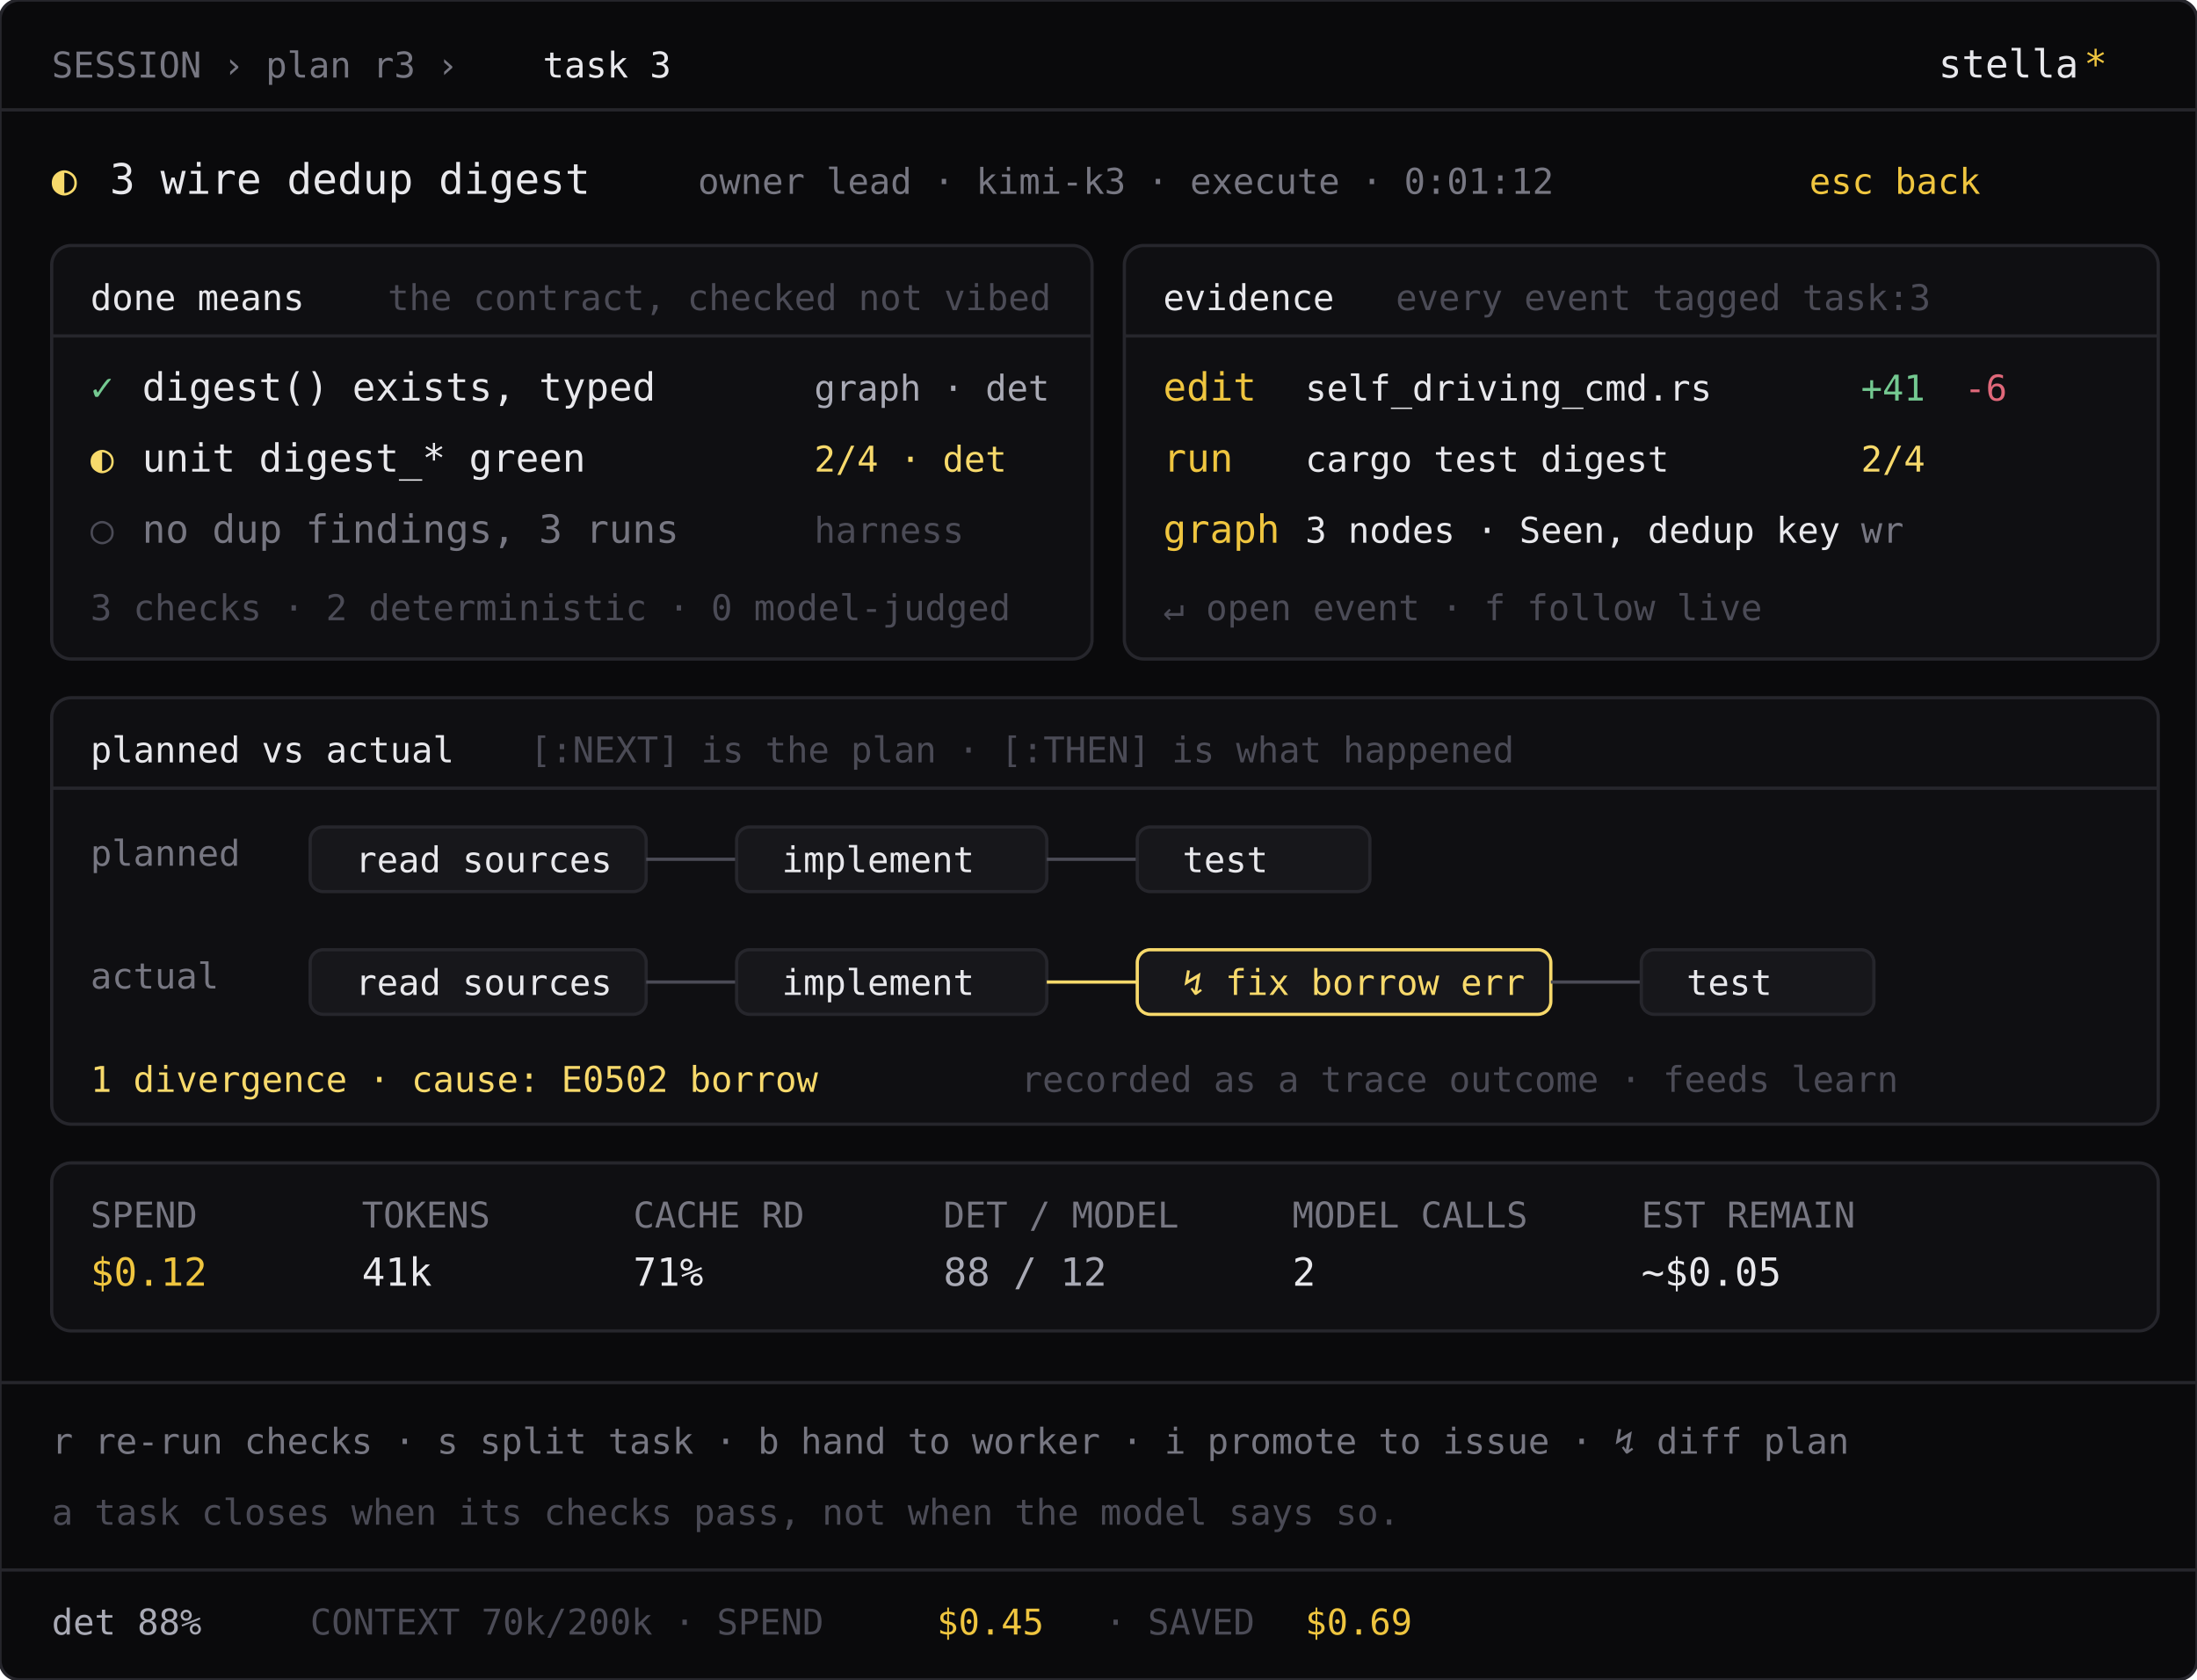
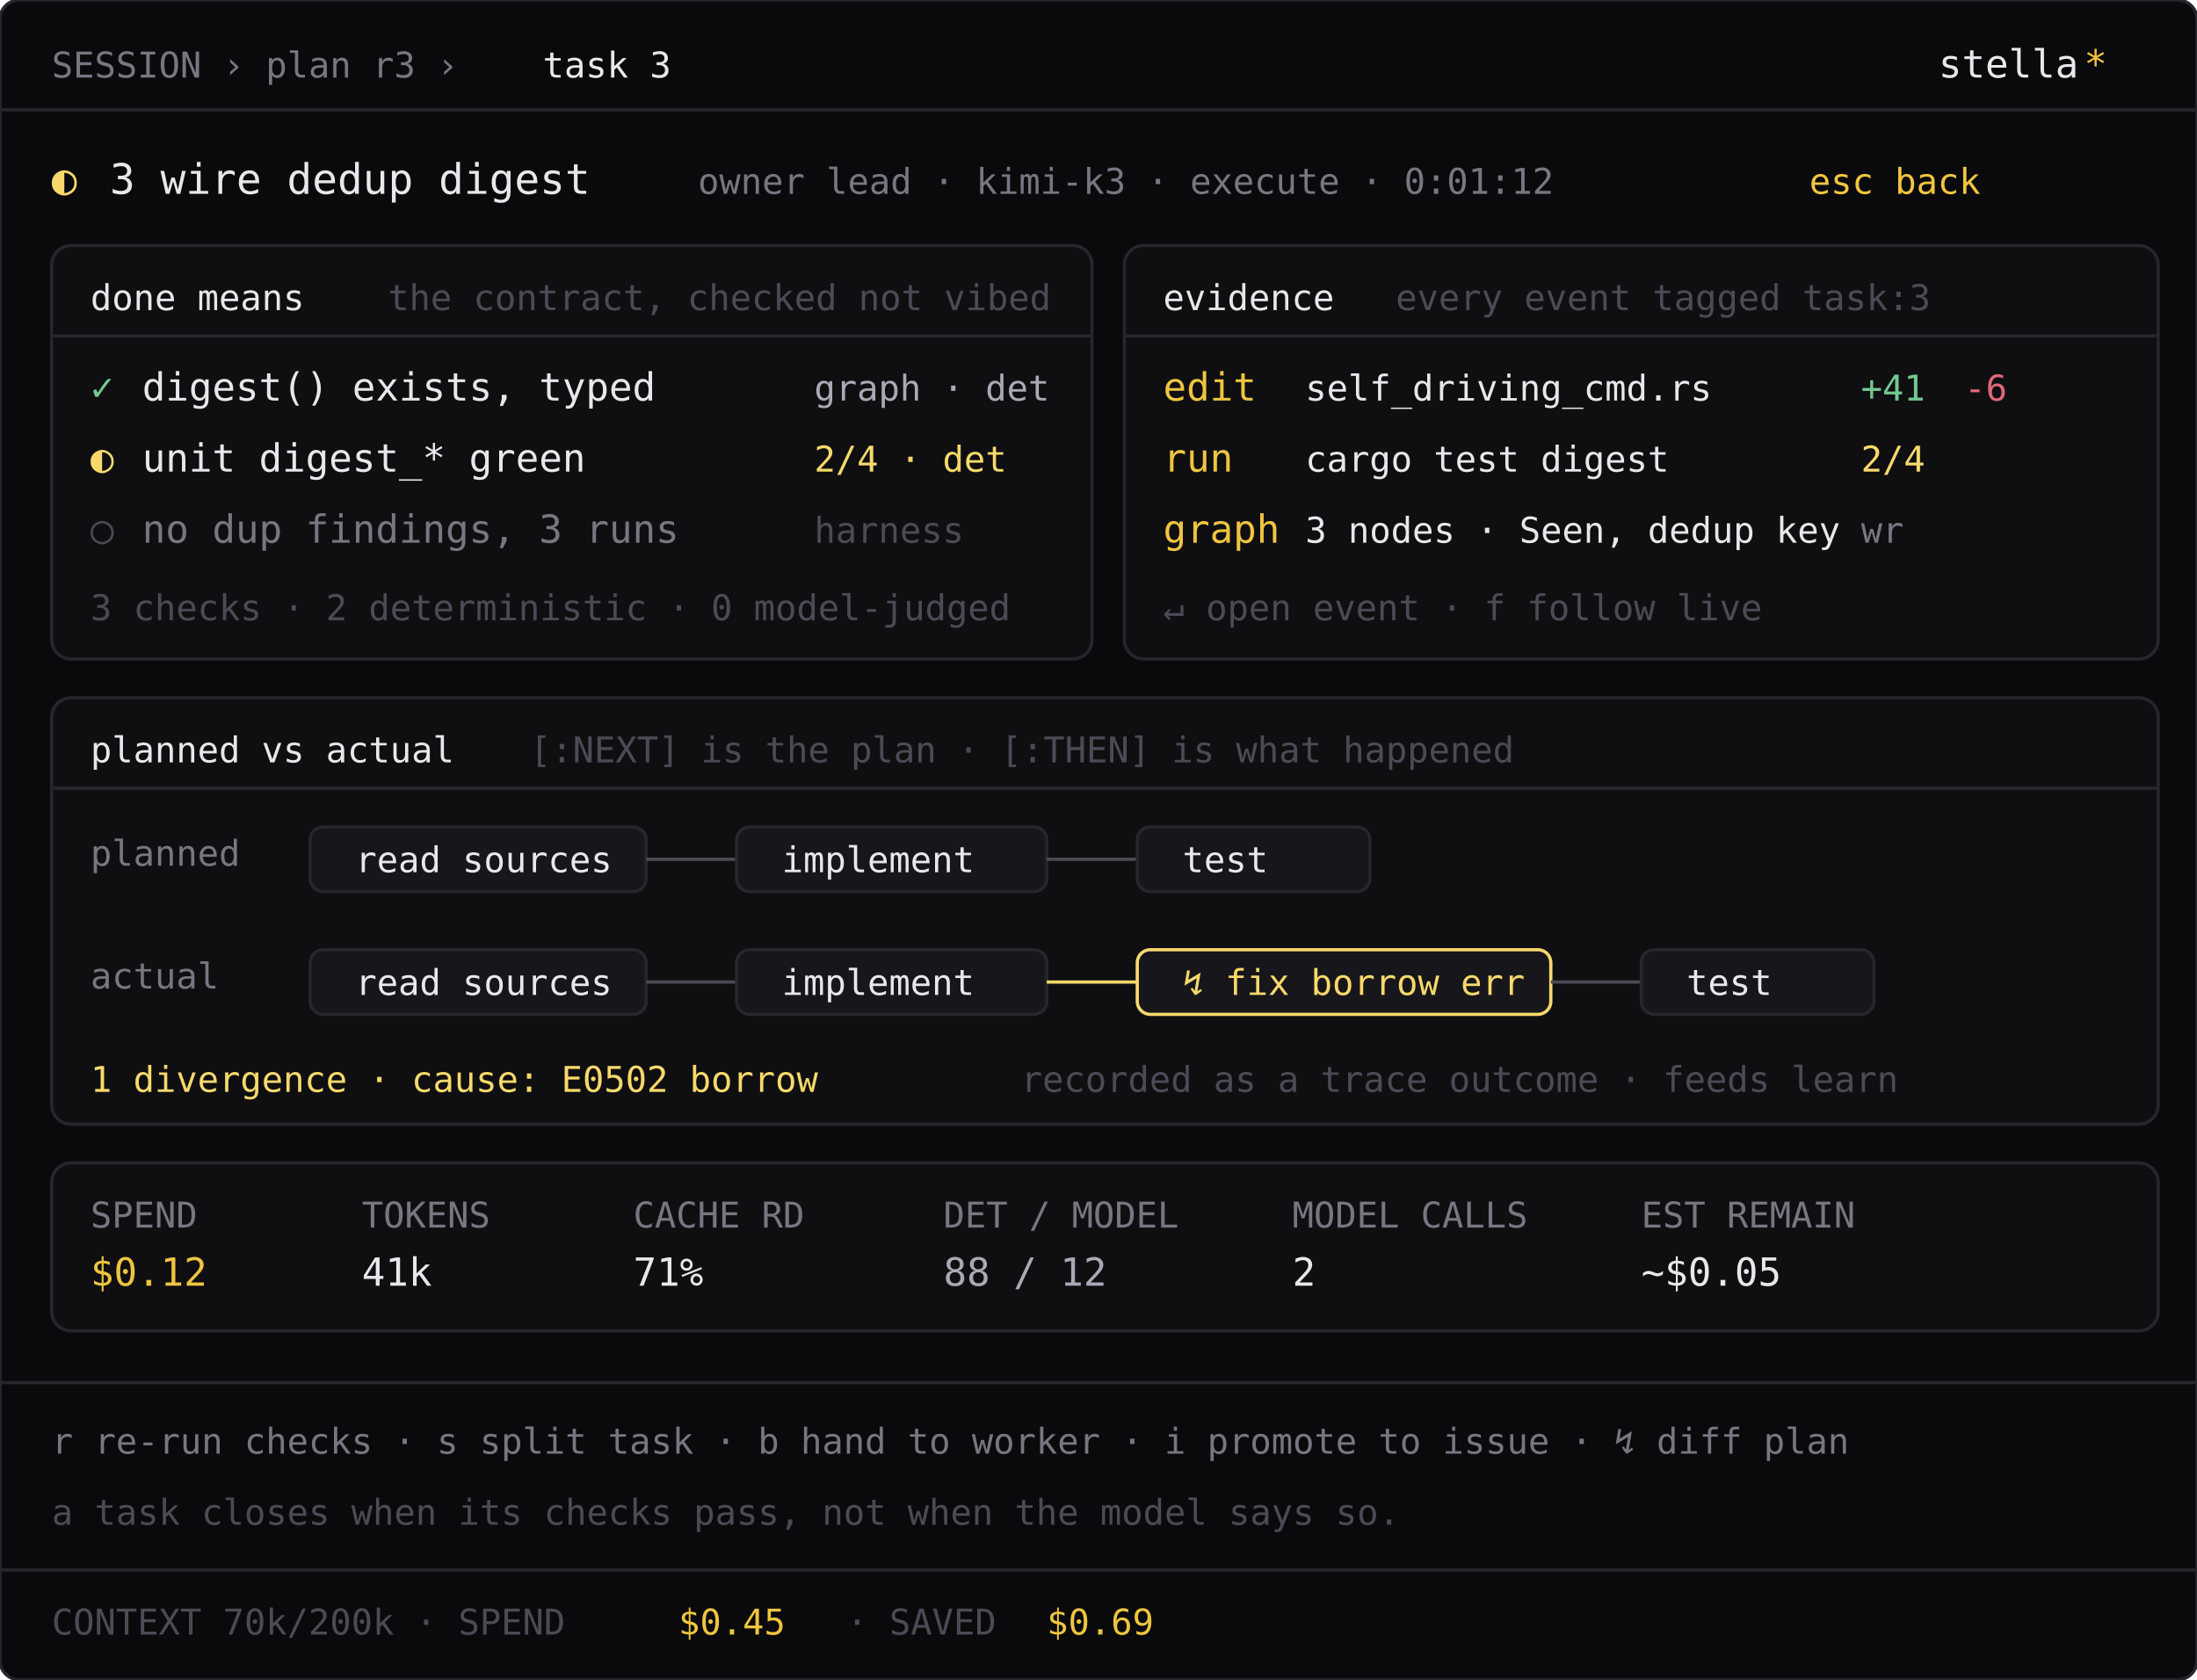
<svg xmlns="http://www.w3.org/2000/svg" viewBox="0 0 680 520" width="680" height="520" font-family="DejaVu Sans Mono, JetBrains Mono, monospace">
  <rect x="0" y="0" width="680" height="520" rx="6" fill="#0A0A0C" stroke="#26262C" stroke-width="1" />
  <text x="16" y="24" font-size="11" fill="#777782">SESSION › plan r3 ›</text>
  <text x="168" y="24" font-size="11" fill="#E8E8EC">task 3</text>
  <text x="600" y="24" font-size="12" fill="#E8E8EC" font-weight="500">stella</text>
  <text x="645" y="24" font-size="12" fill="#EFC53F" font-weight="500">*</text>
  <line x1="0" y1="34" x2="680" y2="34" stroke="#26262C" stroke-width="1" />
  <text x="16" y="60" font-size="13" fill="#F7D96B">◐</text>
  <text x="34" y="60" font-size="13" fill="#E8E8EC" font-weight="500">3 wire dedup digest</text>
  <text x="216" y="60" font-size="11" fill="#777782">owner lead · kimi-k3 · execute · 0:01:12</text>
  <text x="560" y="60" font-size="11" fill="#EFC53F">esc back</text>
  <rect x="16" y="76" width="322" height="128" rx="6" fill="#0F0F12" stroke="#26262C" stroke-width="1" />
  <text x="28" y="96" font-size="11" fill="#E8E8EC" font-weight="500">done means</text>
  <text x="120" y="96" font-size="11" fill="#4B4B56">the contract, checked not vibed</text>
  <line x1="16" y1="104" x2="338" y2="104" stroke="#26262C" stroke-width="1" />
  <text x="28" y="124" font-size="12" fill="#74C991">✓</text>
  <text x="44" y="124" font-size="12" fill="#E8E8EC">digest() exists, typed</text>
  <text x="252" y="124" font-size="11" fill="#A9AAB5">graph · det</text>
  <text x="28" y="146" font-size="12" fill="#F7D96B">◐</text>
  <text x="44" y="146" font-size="12" fill="#E8E8EC">unit digest_* green</text>
  <text x="252" y="146" font-size="11" fill="#F7D96B">2/4 · det</text>
  <text x="28" y="168" font-size="12" fill="#4B4B56">○</text>
  <text x="44" y="168" font-size="12" fill="#777782">no dup findings, 3 runs</text>
  <text x="252" y="168" font-size="11" fill="#4B4B56">harness</text>
  <text x="28" y="192" font-size="11" fill="#4B4B56">3 checks · 2 deterministic · 0 model-judged</text>
  <rect x="348" y="76" width="320" height="128" rx="6" fill="#0F0F12" stroke="#26262C" stroke-width="1" />
  <text x="360" y="96" font-size="11" fill="#E8E8EC" font-weight="500">evidence</text>
  <text x="432" y="96" font-size="11" fill="#4B4B56">every event tagged task:3</text>
  <line x1="348" y1="104" x2="668" y2="104" stroke="#26262C" stroke-width="1" />
  <text x="360" y="124" font-size="12" fill="#EFC53F">edit</text>
  <text x="404" y="124" font-size="11" fill="#E8E8EC">self_driving_cmd.rs</text>
  <text x="576" y="124" font-size="11" fill="#74C991">+41</text>
  <text x="608" y="124" font-size="11" fill="#E0687A">-6</text>
  <text x="360" y="146" font-size="12" fill="#EFC53F">run</text>
  <text x="404" y="146" font-size="11" fill="#E8E8EC">cargo test digest</text>
  <text x="576" y="146" font-size="11" fill="#F7D96B">2/4</text>
  <text x="360" y="168" font-size="12" fill="#EFC53F">graph</text>
  <text x="404" y="168" font-size="11" fill="#E8E8EC">3 nodes · Seen, dedup key</text>
  <text x="576" y="168" font-size="11" fill="#777782">wr</text>
  <text x="360" y="192" font-size="11" fill="#4B4B56">↵ open event · f follow live</text>
  <rect x="16" y="216" width="652" height="132" rx="6" fill="#0F0F12" stroke="#26262C" stroke-width="1" />
  <text x="28" y="236" font-size="11" fill="#E8E8EC" font-weight="500">planned vs actual</text>
  <text x="164" y="236" font-size="11" fill="#4B4B56">[:NEXT] is the plan · [:THEN] is what happened</text>
  <line x1="16" y1="244" x2="668" y2="244" stroke="#26262C" stroke-width="1" />
  <text x="28" y="268" font-size="11" fill="#777782">planned</text>
  <rect x="96" y="256" width="104" height="20" rx="4" fill="#17171B" stroke="#26262C" stroke-width="1" />
  <text x="110" y="270" font-size="11" fill="#E8E8EC">read sources</text>
  <line x1="200" y1="266" x2="228" y2="266" stroke="#4B4B56" stroke-width="1" />
  <rect x="228" y="256" width="96" height="20" rx="4" fill="#17171B" stroke="#26262C" stroke-width="1" />
  <text x="242" y="270" font-size="11" fill="#E8E8EC">implement</text>
  <line x1="324" y1="266" x2="352" y2="266" stroke="#4B4B56" stroke-width="1" />
  <rect x="352" y="256" width="72" height="20" rx="4" fill="#17171B" stroke="#26262C" stroke-width="1" />
  <text x="366" y="270" font-size="11" fill="#E8E8EC">test</text>
  <text x="28" y="306" font-size="11" fill="#777782">actual</text>
  <rect x="96" y="294" width="104" height="20" rx="4" fill="#17171B" stroke="#26262C" stroke-width="1" />
  <text x="110" y="308" font-size="11" fill="#E8E8EC">read sources</text>
  <line x1="200" y1="304" x2="228" y2="304" stroke="#4B4B56" stroke-width="1" />
  <rect x="228" y="294" width="96" height="20" rx="4" fill="#17171B" stroke="#26262C" stroke-width="1" />
  <text x="242" y="308" font-size="11" fill="#E8E8EC">implement</text>
  <line x1="324" y1="304" x2="352" y2="304" stroke="#F7D96B" stroke-width="1" />
  <rect x="352" y="294" width="128" height="20" rx="4" fill="#17171B" stroke="#F7D96B" stroke-width="1" />
  <text x="366" y="308" font-size="11" fill="#F7D96B">↯ fix borrow err</text>
  <line x1="480" y1="304" x2="508" y2="304" stroke="#4B4B56" stroke-width="1" />
  <rect x="508" y="294" width="72" height="20" rx="4" fill="#17171B" stroke="#26262C" stroke-width="1" />
  <text x="522" y="308" font-size="11" fill="#E8E8EC">test</text>
  <text x="28" y="338" font-size="11" fill="#F7D96B">1 divergence · cause: E0502 borrow</text>
  <text x="316" y="338" font-size="11" fill="#4B4B56">recorded as a trace outcome · feeds learn</text>
  <rect x="16" y="360" width="652" height="52" rx="6" fill="#0F0F12" stroke="#26262C" stroke-width="1" />
  <text x="28" y="380" font-size="11" fill="#777782">SPEND</text>
  <text x="28" y="398" font-size="12" fill="#EFC53F">$0.12</text>
  <text x="112" y="380" font-size="11" fill="#777782">TOKENS</text>
  <text x="112" y="398" font-size="12" fill="#E8E8EC">41k</text>
  <text x="196" y="380" font-size="11" fill="#777782">CACHE RD</text>
  <text x="196" y="398" font-size="12" fill="#E8E8EC">71%</text>
  <text x="292" y="380" font-size="11" fill="#777782">DET / MODEL</text>
  <text x="292" y="398" font-size="12" fill="#A9AAB5">88 / 12</text>
  <text x="400" y="380" font-size="11" fill="#777782">MODEL CALLS</text>
  <text x="400" y="398" font-size="12" fill="#E8E8EC">2</text>
  <text x="508" y="380" font-size="11" fill="#777782">EST REMAIN</text>
  <text x="508" y="398" font-size="12" fill="#E8E8EC">~$0.05</text>
  <line x1="0" y1="428" x2="680" y2="428" stroke="#26262C" stroke-width="1" />
  <text x="16" y="450" font-size="11" fill="#777782">r re-run checks · s split task · b hand to worker · i promote to issue · ↯ diff plan</text>
  <text x="16" y="472" font-size="11" fill="#4B4B56">a task closes when its checks pass, not when the model says so.</text>
  <line x1="0" y1="486" x2="680" y2="486" stroke="#26262C" stroke-width="1" />
-   <text x="16" y="506" font-size="11" fill="#A9AAB5">det 88%</text>
-   <text x="96" y="506" font-size="11" fill="#4B4B56">CONTEXT 70k/200k · SPEND</text>
-   <text x="290" y="506" font-size="11" fill="#EFC53F">$0.45</text>
-   <text x="342" y="506" font-size="11" fill="#4B4B56">· SAVED</text>
-   <text x="404" y="506" font-size="11" fill="#EFC53F">$0.69</text>
+   <text x="16" y="506" font-size="11" fill="#4B4B56">CONTEXT 70k/200k · SPEND</text>
+   <text x="210" y="506" font-size="11" fill="#EFC53F">$0.45</text>
+   <text x="262" y="506" font-size="11" fill="#4B4B56">· SAVED</text>
+   <text x="324" y="506" font-size="11" fill="#EFC53F">$0.69</text>
</svg>
